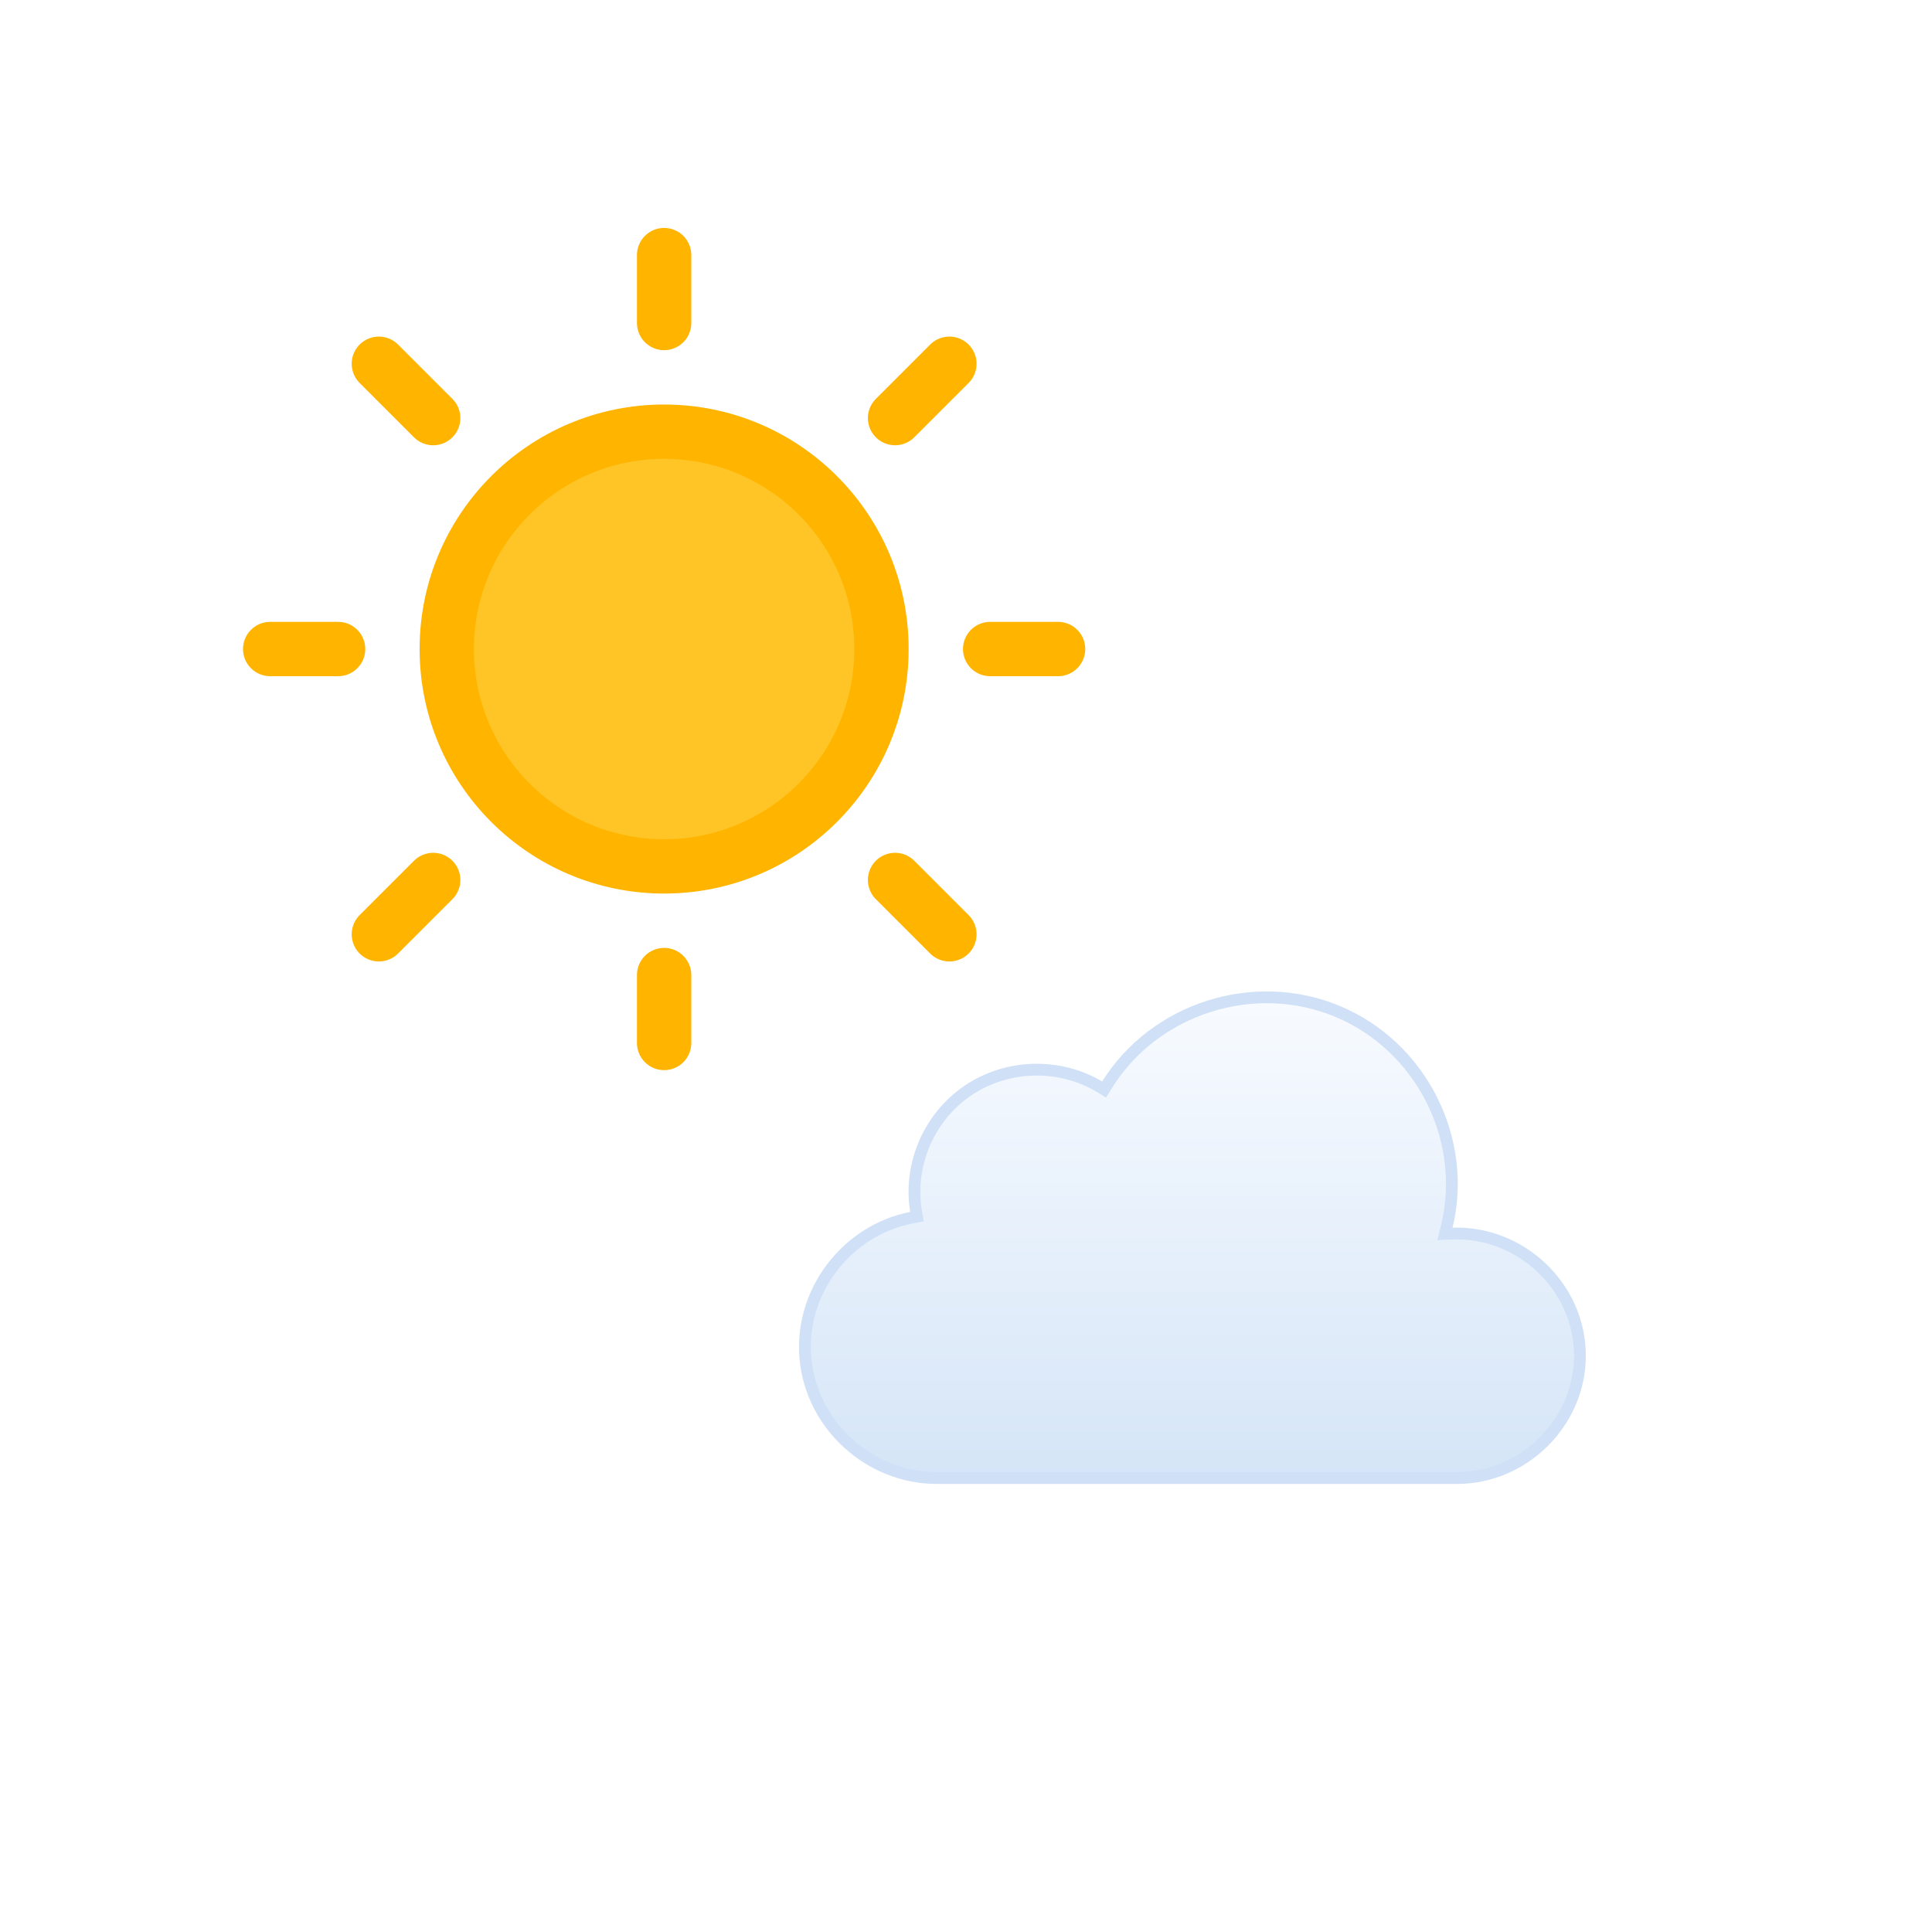
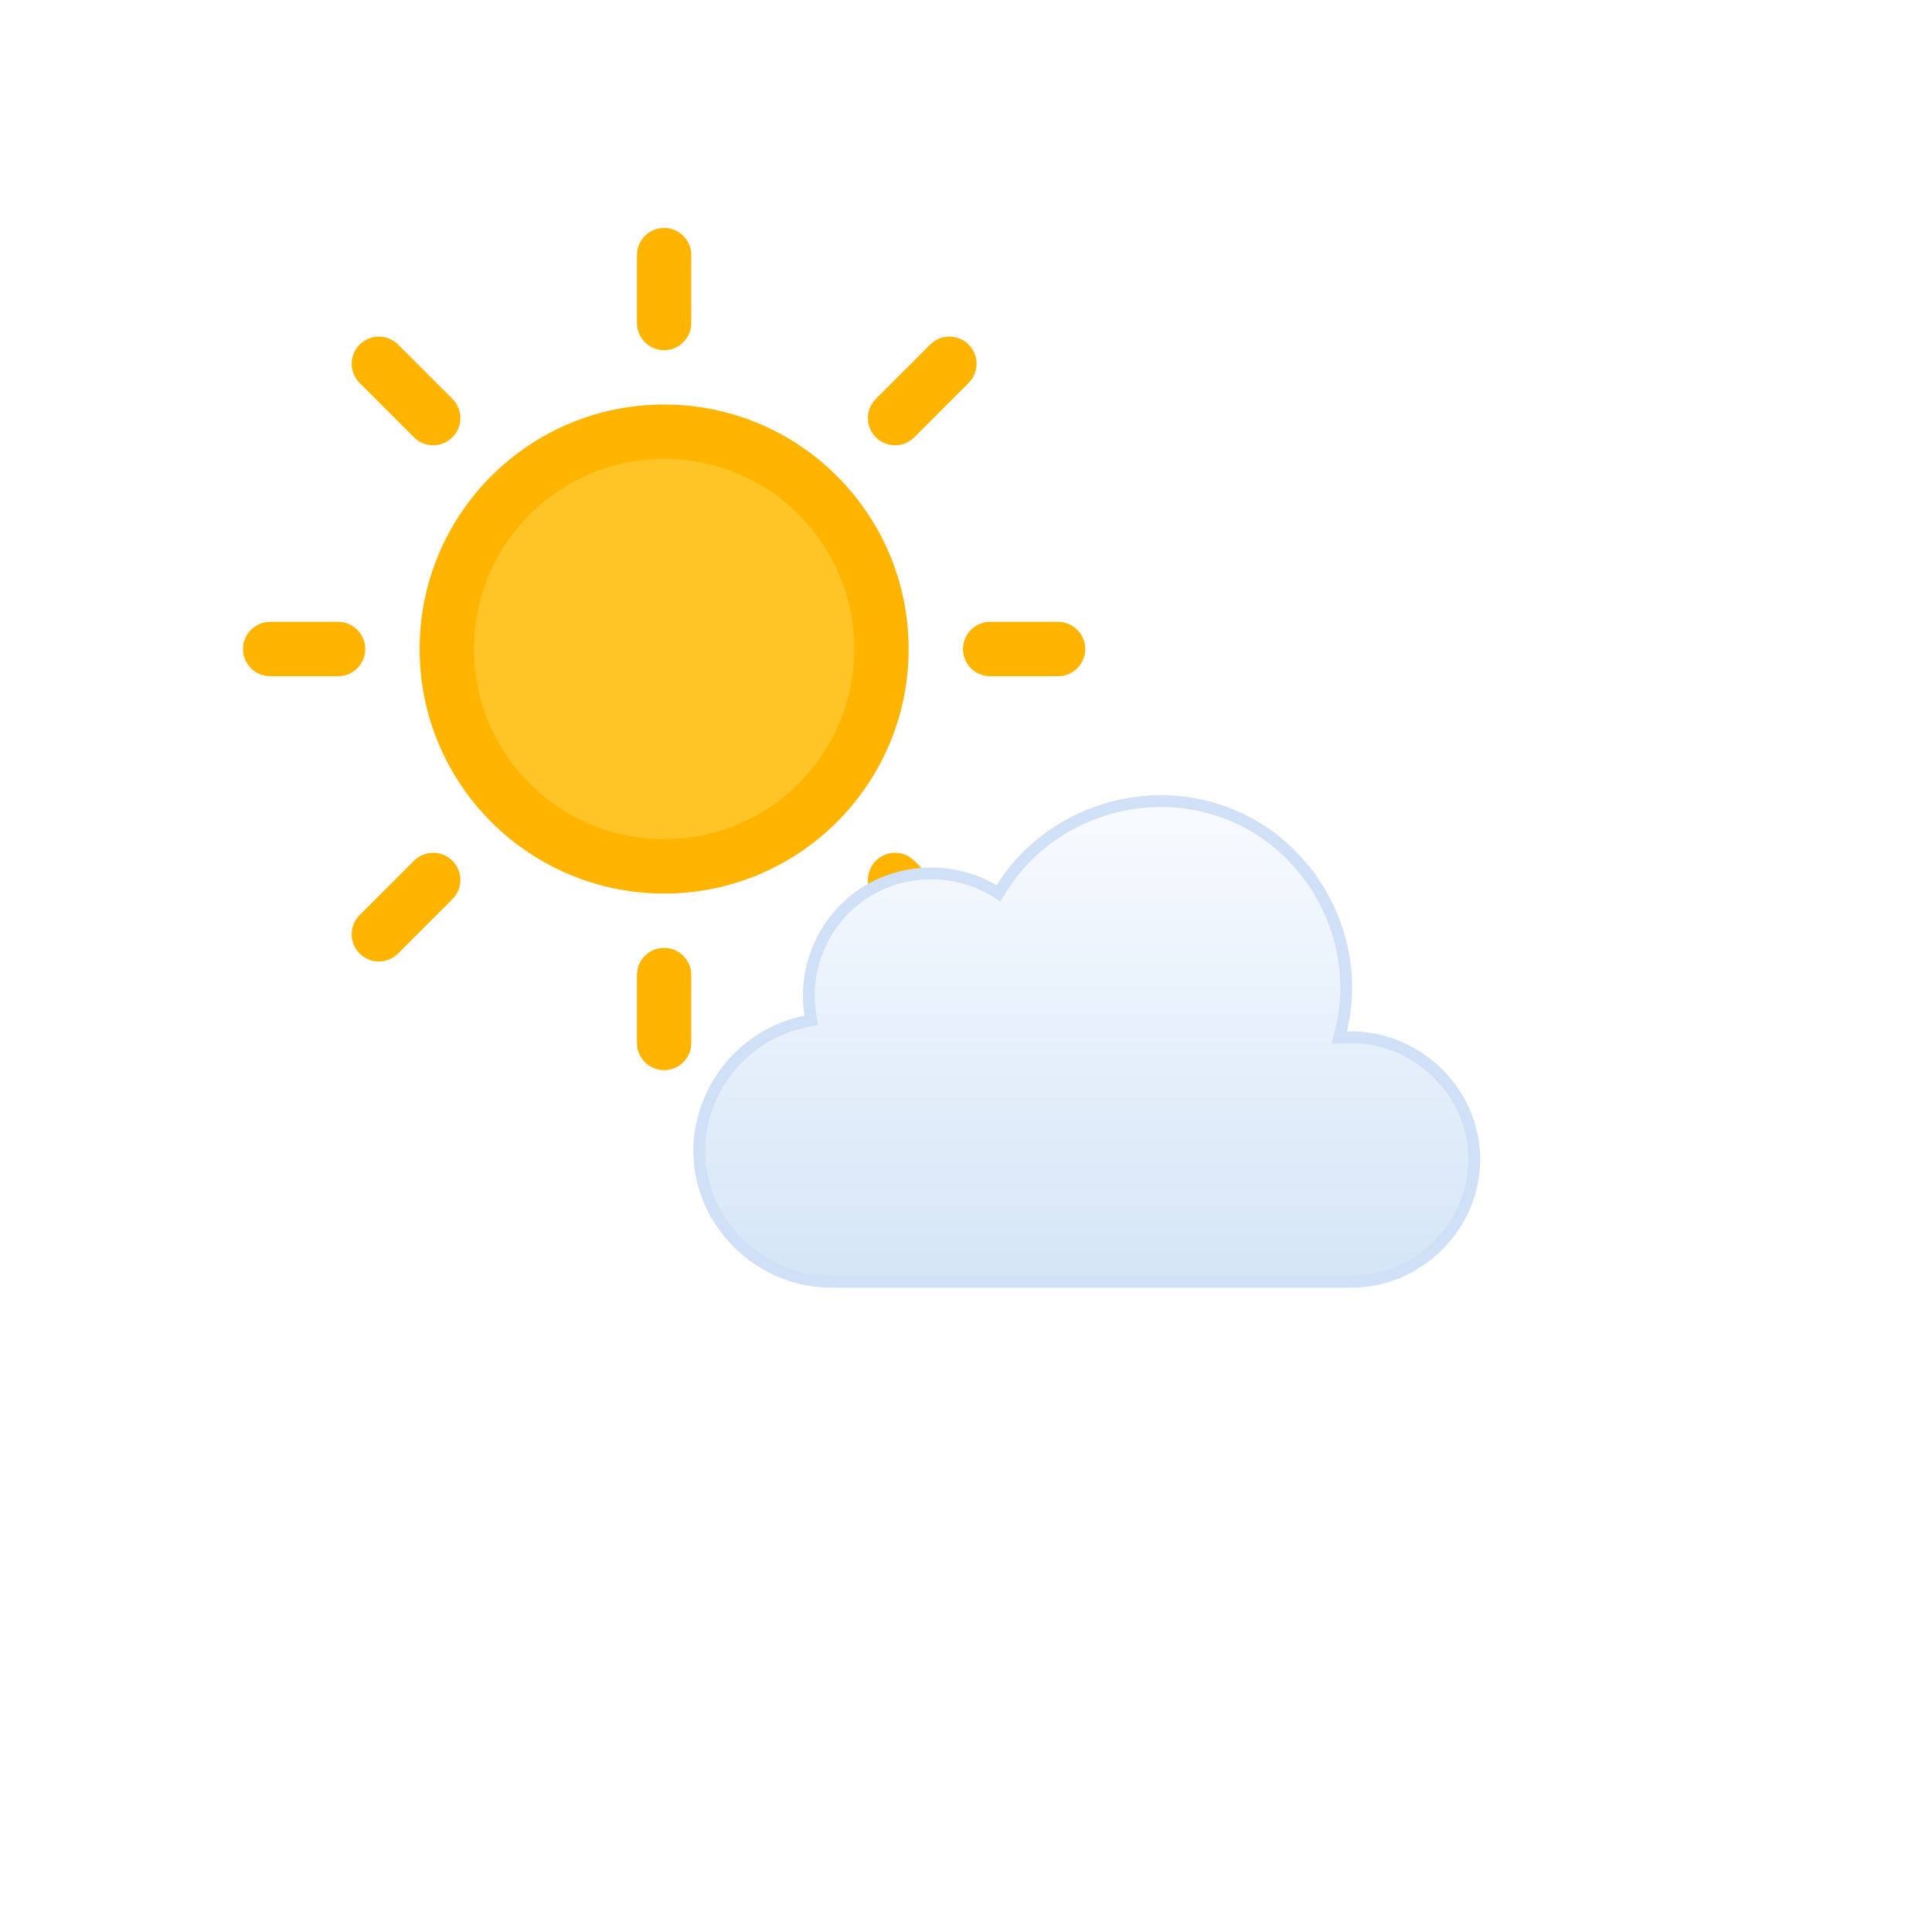
<svg xmlns="http://www.w3.org/2000/svg" viewBox="0 0 128 128" fill="none">
  <defs>
    <linearGradient id="cloud" x1="0" y1="0" x2="0" y2="1">
      <stop stop-color="#f8fbff" />
      <stop offset="1" stop-color="#d5e5f7" />
    </linearGradient>
    <radialGradient id="hail">
      <stop stop-color="white" />
      <stop offset=".55" stop-color="#d8f2ff" />
      <stop offset="1" stop-color="#31a9fa" />
    </radialGradient>
  </defs>
  <g transform="translate(44 43) scale(0.9)" stroke="#ffb500" stroke-width="4" stroke-linecap="round">
    <circle r="16" fill="#ffc526" />
    <path d="M0-29V-24M21-21L17-17M29 0H24M21 21L17 17M0 29V24M-21 21L-17 17M-29 0H-24M-21-21L-17-17" />
  </g>
-   <g data-part="cloud" transform="translate(15 18) translate(64 64) scale(0.65) translate(-64 -64)">
+   <g data-part="cloud" transform="translate(8 5) translate(64 64) scale(0.65) translate(-64 -64)">
    <path d="M55.262 48.475C60.123 40.611 70.297 37.38 78.815 40.943C87.321 44.502 92.138 54.003 89.903 62.965L89.742 63.614L90.411 63.585C97.42 63.279 103.5 68.992 103.5 76.028C103.5 82.84 97.772 88.5 90.977 88.5H37.954C31.128 88.502 25.203 83.171 24.559 76.36C23.916 69.552 28.737 63.212 35.443 61.945L35.926 61.853L35.842 61.369C35.026 56.624 37.126 51.717 41.105 49.013C45.095 46.301 50.446 46.154 54.58 48.64L55.003 48.895L55.262 48.475Z" fill="url(#cloud)" stroke="#cfe0f7" stroke-width="1.2" />
  </g>
</svg>
